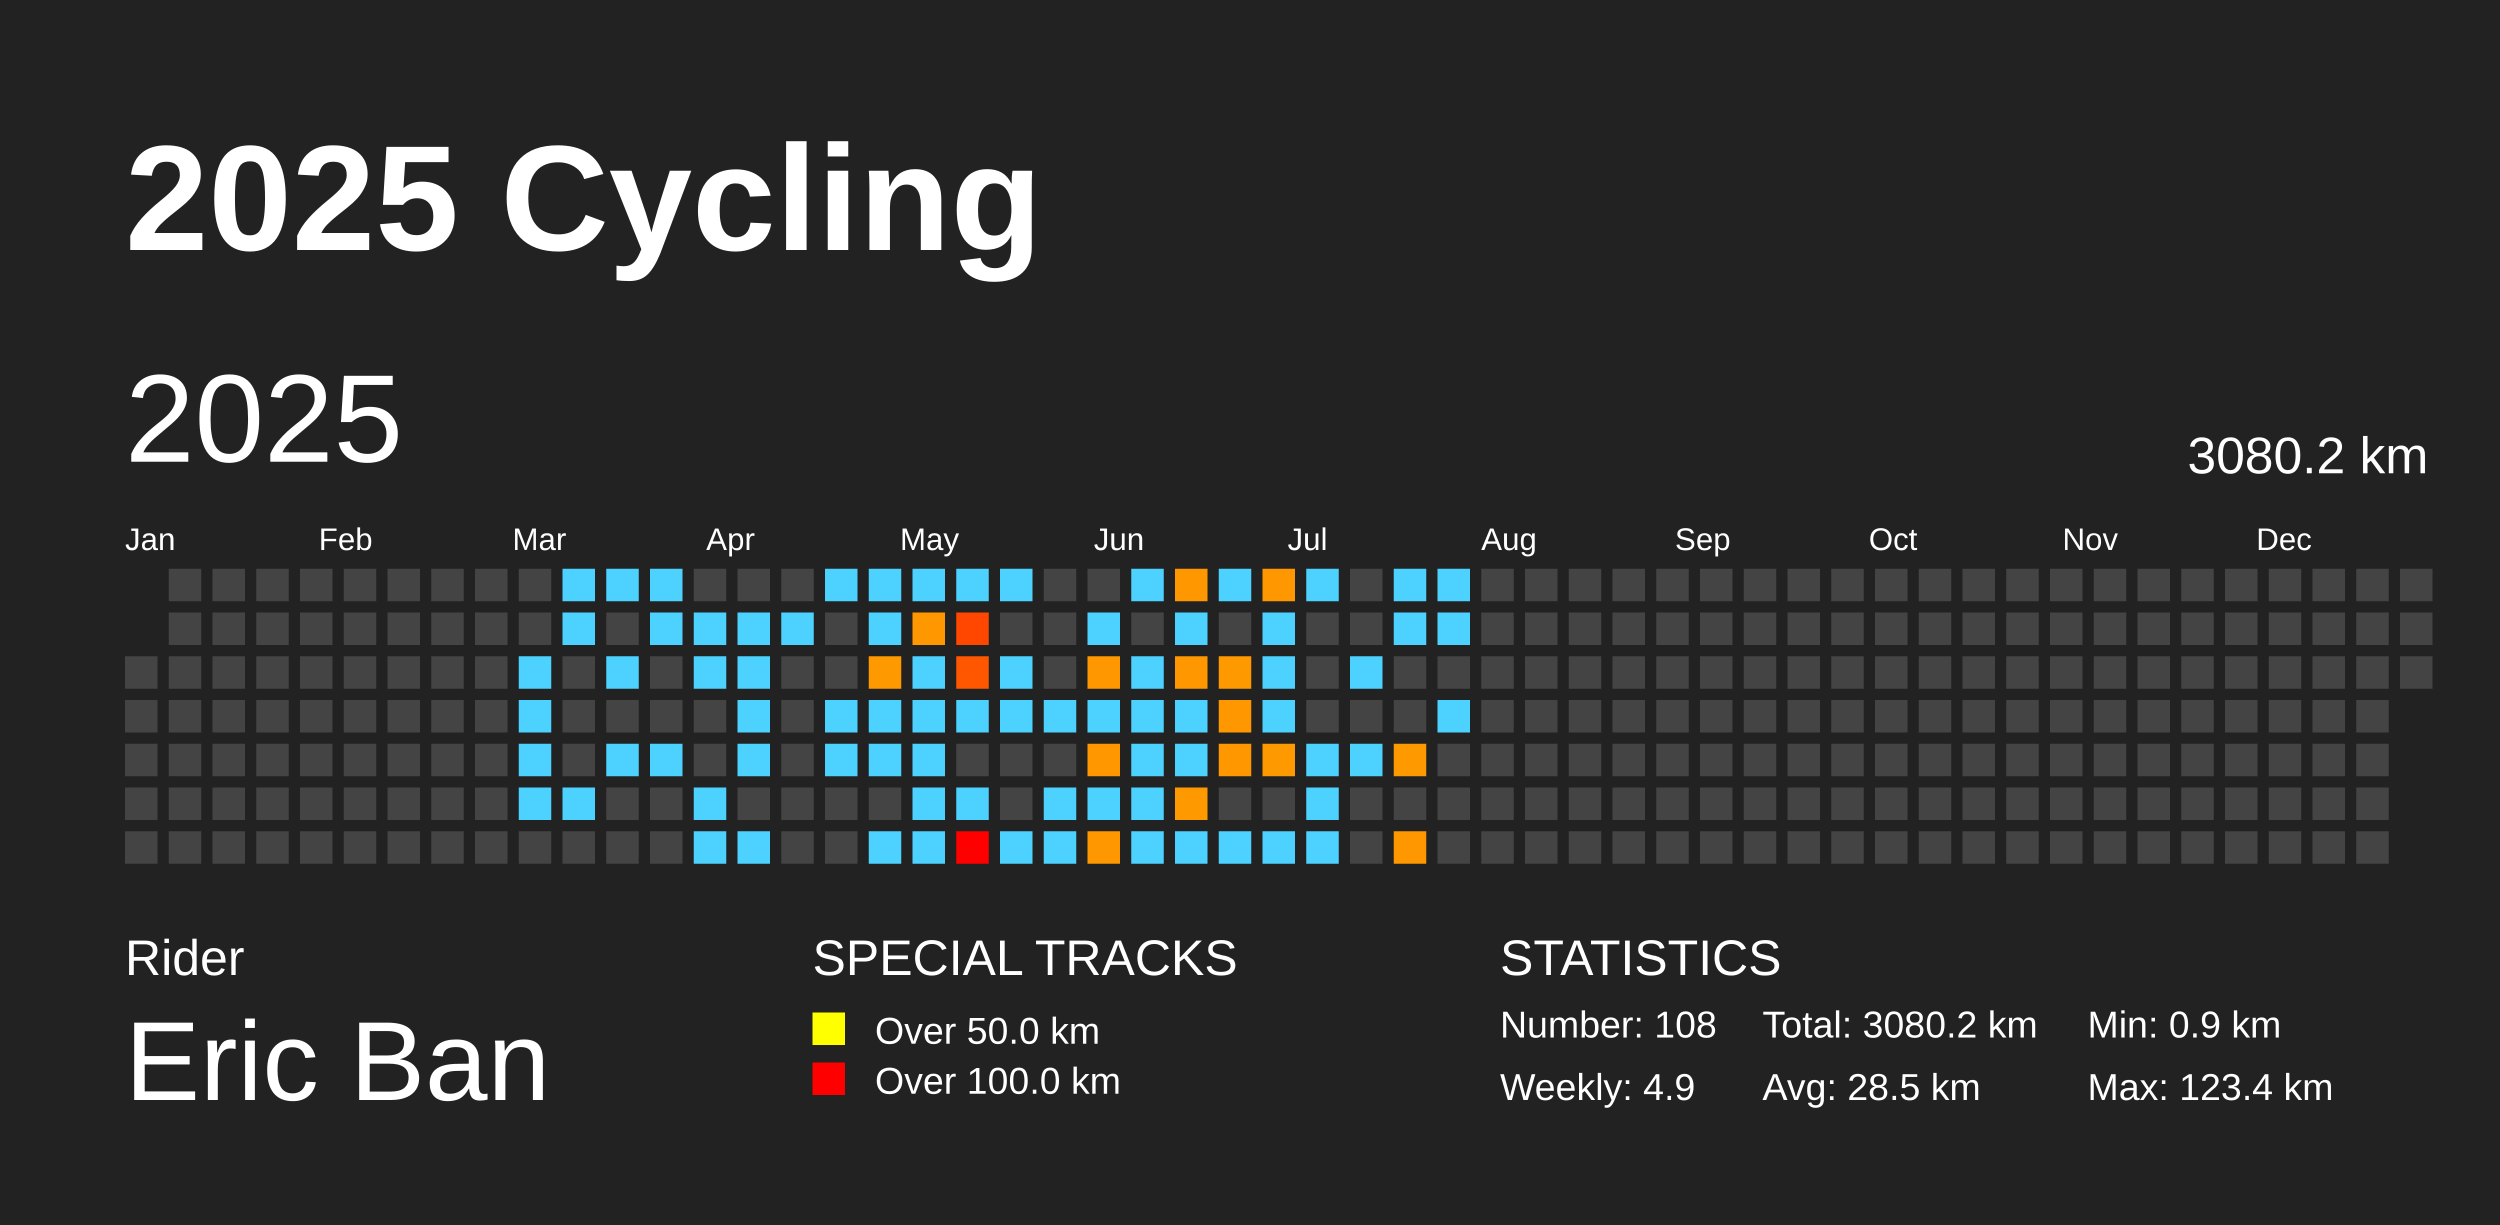
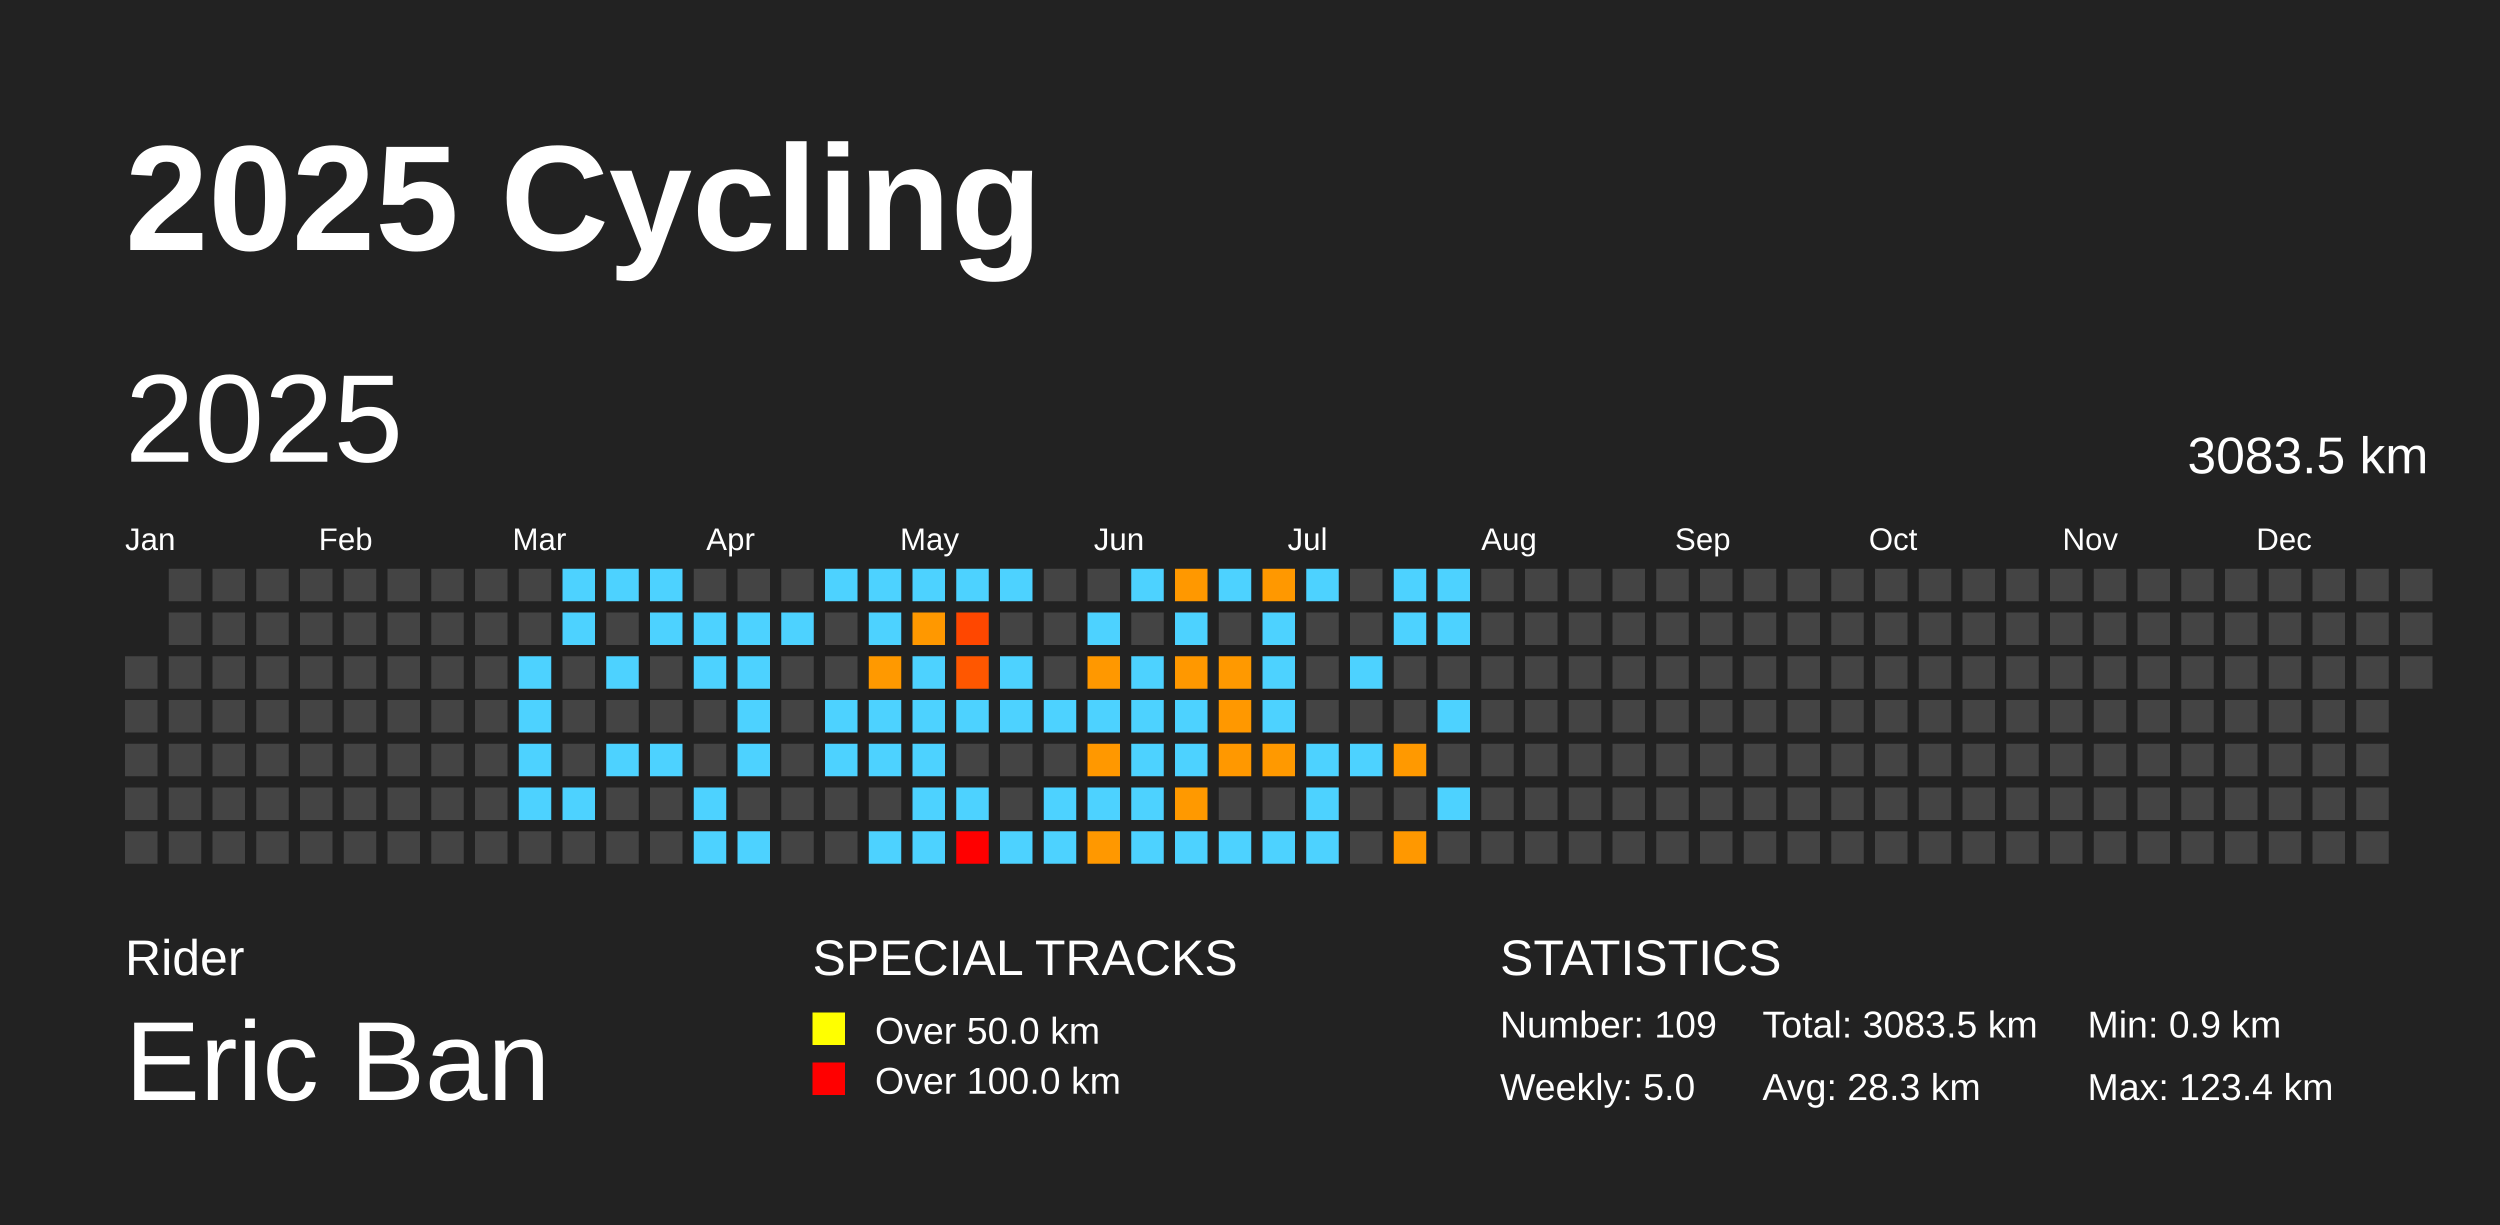
<svg xmlns="http://www.w3.org/2000/svg" baseProfile="full" height="98mm" version="1.1" viewBox="0,0,200,98" width="200mm">
  <defs />
  <rect fill="#222222" height="98" width="200" x="0" y="0" />
  <text fill="#FFFFFF" style="font-size:12px; font-family:Arial; font-weight:bold;" x="10" y="20">2025 Cycling</text>
  <text fill="#FFFFFF" style="font-size:4px; font-family:Arial" x="10" y="78">Rider</text>
  <text fill="#FFFFFF" style="font-size:9px; font-family:Arial" x="10" y="88">Eric Ban</text>
  <text fill="#FFFFFF" style="font-size:4px; font-family:Arial" x="65" y="78">SPECIAL TRACKS</text>
  <rect fill="yellow" height="2.6" width="2.6" x="65" y="81" />
  <text fill="#FFFFFF" style="font-size:3px; font-family:Arial" x="70" y="83.5">Over 50.0 km</text>
  <rect fill="red" height="2.6" width="2.6" x="65" y="85" />
  <text fill="#FFFFFF" style="font-size:3px; font-family:Arial" x="70" y="87.5">Over 100.0 km</text>
  <text fill="#FFFFFF" style="font-size:4px; font-family:Arial" x="120" y="78">STATISTICS</text>
-   <text fill="#FFFFFF" style="font-size:3px; font-family:Arial" x="120" y="83">Number: 108</text>
-   <text fill="#FFFFFF" style="font-size:3px; font-family:Arial" x="120" y="88">Weekly: 4.9</text>
-   <text fill="#FFFFFF" style="font-size:3px; font-family:Arial" x="141" y="83">Total: 3080.2 km</text>
-   <text fill="#FFFFFF" style="font-size:3px; font-family:Arial" x="141" y="88">Avg: 28.5 km</text>
+   <text fill="#FFFFFF" style="font-size:3px; font-family:Arial" x="120" y="83">Number: 109</text>
+   <text fill="#FFFFFF" style="font-size:3px; font-family:Arial" x="120" y="88">Weekly: 5.0</text>
+   <text fill="#FFFFFF" style="font-size:3px; font-family:Arial" x="141" y="83">Total: 3083.5 km</text>
+   <text fill="#FFFFFF" style="font-size:3px; font-family:Arial" x="141" y="88">Avg: 28.3 km</text>
  <text fill="#FFFFFF" style="font-size:3px; font-family:Arial" x="167" y="83">Min: 0.9 km</text>
  <text fill="#FFFFFF" style="font-size:3px; font-family:Arial" x="167" y="88">Max: 123.4 km</text>
  <text dominant-baseline="hanging" fill="#FFFFFF" style="font-size:10.0px; font-family:Arial;" x="10" y="30">2025</text>
-   <text dominant-baseline="hanging" fill="#FFFFFF" style="font-size:4.125px; font-family:Arial;" x="175" y="35">3080.2 km</text>
+   <text dominant-baseline="hanging" fill="#FFFFFF" style="font-size:4.125px; font-family:Arial;" x="175" y="35">3083.5 km</text>
  <text fill="#FFFFFF" style="font-size:2.5px; font-family:Arial" x="10.0" y="44">Jan</text>
  <text fill="#FFFFFF" style="font-size:2.5px; font-family:Arial" x="25.5" y="44">Feb</text>
  <text fill="#FFFFFF" style="font-size:2.5px; font-family:Arial" x="41.0" y="44">Mar</text>
  <text fill="#FFFFFF" style="font-size:2.5px; font-family:Arial" x="56.5" y="44">Apr</text>
  <text fill="#FFFFFF" style="font-size:2.5px; font-family:Arial" x="72.0" y="44">May</text>
  <text fill="#FFFFFF" style="font-size:2.5px; font-family:Arial" x="87.5" y="44">Jun</text>
  <text fill="#FFFFFF" style="font-size:2.5px; font-family:Arial" x="103.0" y="44">Jul</text>
  <text fill="#FFFFFF" style="font-size:2.5px; font-family:Arial" x="118.5" y="44">Aug</text>
  <text fill="#FFFFFF" style="font-size:2.5px; font-family:Arial" x="134.0" y="44">Sep</text>
  <text fill="#FFFFFF" style="font-size:2.5px; font-family:Arial" x="149.5" y="44">Oct</text>
  <text fill="#FFFFFF" style="font-size:2.5px; font-family:Arial" x="165.0" y="44">Nov</text>
  <text fill="#FFFFFF" style="font-size:2.5px; font-family:Arial" x="180.5" y="44">Dec</text>
  <rect fill="#444444" height="2.6" width="2.6" x="10.0" y="52.5" />
  <rect fill="#444444" height="2.6" width="2.6" x="10.0" y="56.0" />
  <rect fill="#444444" height="2.6" width="2.6" x="10.0" y="59.5" />
  <rect fill="#444444" height="2.6" width="2.6" x="10.0" y="63.0" />
  <rect fill="#444444" height="2.6" width="2.6" x="10.0" y="66.5" />
  <rect fill="#444444" height="2.6" width="2.6" x="13.5" y="45.5" />
  <rect fill="#444444" height="2.6" width="2.6" x="13.5" y="49.0" />
  <rect fill="#444444" height="2.6" width="2.6" x="13.5" y="52.5" />
  <rect fill="#444444" height="2.6" width="2.6" x="13.5" y="56.0" />
  <rect fill="#444444" height="2.6" width="2.6" x="13.5" y="59.5" />
  <rect fill="#444444" height="2.6" width="2.6" x="13.5" y="63.0" />
  <rect fill="#444444" height="2.6" width="2.6" x="13.5" y="66.5" />
  <rect fill="#444444" height="2.6" width="2.6" x="17.0" y="45.5" />
  <rect fill="#444444" height="2.6" width="2.6" x="17.0" y="49.0" />
  <rect fill="#444444" height="2.6" width="2.6" x="17.0" y="52.5" />
  <rect fill="#444444" height="2.6" width="2.6" x="17.0" y="56.0" />
  <rect fill="#444444" height="2.6" width="2.6" x="17.0" y="59.5" />
  <rect fill="#444444" height="2.6" width="2.6" x="17.0" y="63.0" />
  <rect fill="#444444" height="2.6" width="2.6" x="17.0" y="66.5" />
  <rect fill="#444444" height="2.6" width="2.6" x="20.5" y="45.5" />
  <rect fill="#444444" height="2.6" width="2.6" x="20.5" y="49.0" />
  <rect fill="#444444" height="2.6" width="2.6" x="20.5" y="52.5" />
  <rect fill="#444444" height="2.6" width="2.6" x="20.5" y="56.0" />
  <rect fill="#444444" height="2.6" width="2.6" x="20.5" y="59.5" />
  <rect fill="#444444" height="2.6" width="2.6" x="20.5" y="63.0" />
  <rect fill="#444444" height="2.6" width="2.6" x="20.5" y="66.5" />
  <rect fill="#444444" height="2.6" width="2.6" x="24.0" y="45.5" />
  <rect fill="#444444" height="2.6" width="2.6" x="24.0" y="49.0" />
  <rect fill="#444444" height="2.6" width="2.6" x="24.0" y="52.5" />
  <rect fill="#444444" height="2.6" width="2.6" x="24.0" y="56.0" />
  <rect fill="#444444" height="2.6" width="2.6" x="24.0" y="59.5" />
  <rect fill="#444444" height="2.6" width="2.6" x="24.0" y="63.0" />
  <rect fill="#444444" height="2.6" width="2.6" x="24.0" y="66.5" />
  <rect fill="#444444" height="2.6" width="2.6" x="27.5" y="45.5" />
  <rect fill="#444444" height="2.6" width="2.6" x="27.5" y="49.0" />
  <rect fill="#444444" height="2.6" width="2.6" x="27.5" y="52.5" />
  <rect fill="#444444" height="2.6" width="2.6" x="27.5" y="56.0" />
  <rect fill="#444444" height="2.6" width="2.6" x="27.5" y="59.5" />
  <rect fill="#444444" height="2.6" width="2.6" x="27.5" y="63.0" />
  <rect fill="#444444" height="2.6" width="2.6" x="27.5" y="66.5" />
  <rect fill="#444444" height="2.6" width="2.6" x="31.0" y="45.5" />
  <rect fill="#444444" height="2.6" width="2.6" x="31.0" y="49.0" />
  <rect fill="#444444" height="2.6" width="2.6" x="31.0" y="52.5" />
  <rect fill="#444444" height="2.6" width="2.6" x="31.0" y="56.0" />
  <rect fill="#444444" height="2.6" width="2.6" x="31.0" y="59.5" />
  <rect fill="#444444" height="2.6" width="2.6" x="31.0" y="63.0" />
  <rect fill="#444444" height="2.6" width="2.6" x="31.0" y="66.5" />
  <rect fill="#444444" height="2.6" width="2.6" x="34.5" y="45.5" />
  <rect fill="#444444" height="2.6" width="2.6" x="34.5" y="49.0" />
  <rect fill="#444444" height="2.6" width="2.6" x="34.5" y="52.5" />
  <rect fill="#444444" height="2.6" width="2.6" x="34.5" y="56.0" />
  <rect fill="#444444" height="2.6" width="2.6" x="34.5" y="59.5" />
  <rect fill="#444444" height="2.6" width="2.6" x="34.5" y="63.0" />
  <rect fill="#444444" height="2.6" width="2.6" x="34.5" y="66.5" />
  <rect fill="#444444" height="2.6" width="2.6" x="38.0" y="45.5" />
  <rect fill="#444444" height="2.6" width="2.6" x="38.0" y="49.0" />
  <rect fill="#444444" height="2.6" width="2.6" x="38.0" y="52.5" />
  <rect fill="#444444" height="2.6" width="2.6" x="38.0" y="56.0" />
  <rect fill="#444444" height="2.6" width="2.6" x="38.0" y="59.5" />
  <rect fill="#444444" height="2.6" width="2.6" x="38.0" y="63.0" />
  <rect fill="#444444" height="2.6" width="2.6" x="38.0" y="66.5" />
  <rect fill="#444444" height="2.6" width="2.6" x="41.5" y="45.5" />
  <rect fill="#444444" height="2.6" width="2.6" x="41.5" y="49.0" />
  <rect fill="#4dd2ff" height="2.6" width="2.6" x="41.5" y="52.5" />
  <rect fill="#4dd2ff" height="2.6" width="2.6" x="41.5" y="56.0" />
  <rect fill="#4dd2ff" height="2.6" width="2.6" x="41.5" y="59.5" />
  <rect fill="#4dd2ff" height="2.6" width="2.6" x="41.5" y="63.0" />
  <rect fill="#444444" height="2.6" width="2.6" x="41.5" y="66.5" />
  <rect fill="#4dd2ff" height="2.6" width="2.6" x="45.0" y="45.5" />
  <rect fill="#4dd2ff" height="2.6" width="2.6" x="45.0" y="49.0" />
  <rect fill="#444444" height="2.6" width="2.6" x="45.0" y="52.5" />
  <rect fill="#444444" height="2.6" width="2.6" x="45.0" y="56.0" />
  <rect fill="#444444" height="2.6" width="2.6" x="45.0" y="59.5" />
  <rect fill="#4dd2ff" height="2.6" width="2.6" x="45.0" y="63.0" />
  <rect fill="#444444" height="2.6" width="2.6" x="45.0" y="66.5" />
  <rect fill="#4dd2ff" height="2.6" width="2.6" x="48.5" y="45.5" />
  <rect fill="#444444" height="2.6" width="2.6" x="48.5" y="49.0" />
  <rect fill="#4dd2ff" height="2.6" width="2.6" x="48.5" y="52.5" />
  <rect fill="#444444" height="2.6" width="2.6" x="48.5" y="56.0" />
  <rect fill="#4dd2ff" height="2.6" width="2.6" x="48.5" y="59.5" />
  <rect fill="#444444" height="2.6" width="2.6" x="48.5" y="63.0" />
  <rect fill="#444444" height="2.6" width="2.6" x="48.5" y="66.5" />
  <rect fill="#4dd2ff" height="2.6" width="2.6" x="52.0" y="45.5" />
  <rect fill="#4dd2ff" height="2.6" width="2.6" x="52.0" y="49.0" />
  <rect fill="#444444" height="2.6" width="2.6" x="52.0" y="52.5" />
  <rect fill="#444444" height="2.6" width="2.6" x="52.0" y="56.0" />
  <rect fill="#4dd2ff" height="2.6" width="2.6" x="52.0" y="59.5" />
  <rect fill="#444444" height="2.6" width="2.6" x="52.0" y="63.0" />
  <rect fill="#444444" height="2.6" width="2.6" x="52.0" y="66.5" />
  <rect fill="#444444" height="2.6" width="2.6" x="55.5" y="45.5" />
  <rect fill="#4dd2ff" height="2.6" width="2.6" x="55.5" y="49.0" />
  <rect fill="#4dd2ff" height="2.6" width="2.6" x="55.5" y="52.5" />
  <rect fill="#444444" height="2.6" width="2.6" x="55.5" y="56.0" />
  <rect fill="#444444" height="2.6" width="2.6" x="55.5" y="59.5" />
  <rect fill="#4dd2ff" height="2.6" width="2.6" x="55.5" y="63.0" />
  <rect fill="#4dd2ff" height="2.6" width="2.6" x="55.5" y="66.5" />
  <rect fill="#444444" height="2.6" width="2.6" x="59.0" y="45.5" />
  <rect fill="#4dd2ff" height="2.6" width="2.6" x="59.0" y="49.0" />
  <rect fill="#4dd2ff" height="2.6" width="2.6" x="59.0" y="52.5" />
  <rect fill="#4dd2ff" height="2.6" width="2.6" x="59.0" y="56.0" />
  <rect fill="#4dd2ff" height="2.6" width="2.6" x="59.0" y="59.5" />
  <rect fill="#444444" height="2.6" width="2.6" x="59.0" y="63.0" />
  <rect fill="#4dd2ff" height="2.6" width="2.6" x="59.0" y="66.5" />
  <rect fill="#444444" height="2.6" width="2.6" x="62.5" y="45.5" />
  <rect fill="#4dd2ff" height="2.6" width="2.6" x="62.5" y="49.0" />
  <rect fill="#444444" height="2.6" width="2.6" x="62.5" y="52.5" />
  <rect fill="#444444" height="2.6" width="2.6" x="62.5" y="56.0" />
  <rect fill="#444444" height="2.6" width="2.6" x="62.5" y="59.5" />
  <rect fill="#444444" height="2.6" width="2.6" x="62.5" y="63.0" />
  <rect fill="#444444" height="2.6" width="2.6" x="62.5" y="66.5" />
  <rect fill="#4dd2ff" height="2.6" width="2.6" x="66.0" y="45.5" />
  <rect fill="#444444" height="2.6" width="2.6" x="66.0" y="49.0" />
  <rect fill="#444444" height="2.6" width="2.6" x="66.0" y="52.5" />
  <rect fill="#4dd2ff" height="2.6" width="2.6" x="66.0" y="56.0" />
  <rect fill="#4dd2ff" height="2.6" width="2.6" x="66.0" y="59.5" />
  <rect fill="#444444" height="2.6" width="2.6" x="66.0" y="63.0" />
  <rect fill="#444444" height="2.6" width="2.6" x="66.0" y="66.5" />
  <rect fill="#4dd2ff" height="2.6" width="2.6" x="69.5" y="45.5" />
  <rect fill="#4dd2ff" height="2.6" width="2.6" x="69.5" y="49.0" />
  <rect fill="#ff9900" height="2.6" width="2.6" x="69.5" y="52.5" />
  <rect fill="#4dd2ff" height="2.6" width="2.6" x="69.5" y="56.0" />
  <rect fill="#4dd2ff" height="2.6" width="2.6" x="69.5" y="59.5" />
  <rect fill="#444444" height="2.6" width="2.6" x="69.5" y="63.0" />
  <rect fill="#4dd2ff" height="2.6" width="2.6" x="69.5" y="66.5" />
  <rect fill="#4dd2ff" height="2.6" width="2.6" x="73.0" y="45.5" />
  <rect fill="#ff9800" height="2.6" width="2.6" x="73.0" y="49.0" />
  <rect fill="#4dd2ff" height="2.6" width="2.6" x="73.0" y="52.5" />
  <rect fill="#4dd2ff" height="2.6" width="2.6" x="73.0" y="56.0" />
  <rect fill="#4dd2ff" height="2.6" width="2.6" x="73.0" y="59.5" />
  <rect fill="#4dd2ff" height="2.6" width="2.6" x="73.0" y="63.0" />
  <rect fill="#4dd2ff" height="2.6" width="2.6" x="73.0" y="66.5" />
  <rect fill="#4dd2ff" height="2.6" width="2.6" x="76.5" y="45.5" />
  <rect fill="#ff4700" height="2.6" width="2.6" x="76.5" y="49.0" />
  <rect fill="#ff5700" height="2.6" width="2.6" x="76.5" y="52.5" />
  <rect fill="#4dd2ff" height="2.6" width="2.6" x="76.5" y="56.0" />
  <rect fill="#444444" height="2.6" width="2.6" x="76.5" y="59.5" />
  <rect fill="#4dd2ff" height="2.6" width="2.6" x="76.5" y="63.0" />
  <rect fill="red" height="2.6" width="2.6" x="76.5" y="66.5" />
  <rect fill="#4dd2ff" height="2.6" width="2.6" x="80.0" y="45.5" />
  <rect fill="#444444" height="2.6" width="2.6" x="80.0" y="49.0" />
  <rect fill="#4dd2ff" height="2.6" width="2.6" x="80.0" y="52.5" />
  <rect fill="#4dd2ff" height="2.6" width="2.6" x="80.0" y="56.0" />
  <rect fill="#444444" height="2.6" width="2.6" x="80.0" y="59.5" />
  <rect fill="#444444" height="2.6" width="2.6" x="80.0" y="63.0" />
  <rect fill="#4dd2ff" height="2.6" width="2.6" x="80.0" y="66.5" />
  <rect fill="#444444" height="2.6" width="2.6" x="83.5" y="45.5" />
  <rect fill="#444444" height="2.6" width="2.6" x="83.5" y="49.0" />
  <rect fill="#444444" height="2.6" width="2.6" x="83.5" y="52.5" />
  <rect fill="#4dd2ff" height="2.6" width="2.6" x="83.5" y="56.0" />
  <rect fill="#444444" height="2.6" width="2.6" x="83.5" y="59.5" />
  <rect fill="#4dd2ff" height="2.6" width="2.6" x="83.5" y="63.0" />
  <rect fill="#4dd2ff" height="2.6" width="2.6" x="83.5" y="66.5" />
  <rect fill="#444444" height="2.6" width="2.6" x="87.0" y="45.5" />
  <rect fill="#4dd2ff" height="2.6" width="2.6" x="87.0" y="49.0" />
  <rect fill="#ff9800" height="2.6" width="2.6" x="87.0" y="52.5" />
  <rect fill="#4dd2ff" height="2.6" width="2.6" x="87.0" y="56.0" />
  <rect fill="#ff9800" height="2.6" width="2.6" x="87.0" y="59.5" />
  <rect fill="#4dd2ff" height="2.6" width="2.6" x="87.0" y="63.0" />
  <rect fill="#ff9800" height="2.6" width="2.6" x="87.0" y="66.5" />
  <rect fill="#4dd2ff" height="2.6" width="2.6" x="90.5" y="45.5" />
  <rect fill="#444444" height="2.6" width="2.6" x="90.5" y="49.0" />
  <rect fill="#4dd2ff" height="2.6" width="2.6" x="90.5" y="52.5" />
  <rect fill="#4dd2ff" height="2.6" width="2.6" x="90.5" y="56.0" />
  <rect fill="#4dd2ff" height="2.6" width="2.6" x="90.5" y="59.5" />
  <rect fill="#4dd2ff" height="2.6" width="2.6" x="90.5" y="63.0" />
  <rect fill="#4dd2ff" height="2.6" width="2.6" x="90.5" y="66.5" />
  <rect fill="#ff9800" height="2.6" width="2.6" x="94.0" y="45.5" />
  <rect fill="#4dd2ff" height="2.6" width="2.6" x="94.0" y="49.0" />
  <rect fill="#ff9800" height="2.6" width="2.6" x="94.0" y="52.5" />
  <rect fill="#4dd2ff" height="2.6" width="2.6" x="94.0" y="56.0" />
  <rect fill="#4dd2ff" height="2.6" width="2.6" x="94.0" y="59.5" />
  <rect fill="#ff9900" height="2.6" width="2.6" x="94.0" y="63.0" />
  <rect fill="#4dd2ff" height="2.6" width="2.6" x="94.0" y="66.5" />
  <rect fill="#4dd2ff" height="2.6" width="2.6" x="97.5" y="45.5" />
  <rect fill="#444444" height="2.6" width="2.6" x="97.5" y="49.0" />
  <rect fill="#ff9900" height="2.6" width="2.6" x="97.5" y="52.5" />
  <rect fill="#ff9800" height="2.6" width="2.6" x="97.5" y="56.0" />
  <rect fill="#ff9800" height="2.6" width="2.6" x="97.5" y="59.5" />
  <rect fill="#444444" height="2.6" width="2.6" x="97.5" y="63.0" />
  <rect fill="#4dd2ff" height="2.6" width="2.6" x="97.5" y="66.5" />
  <rect fill="#ff9800" height="2.6" width="2.6" x="101.0" y="45.5" />
  <rect fill="#4dd2ff" height="2.6" width="2.6" x="101.0" y="49.0" />
  <rect fill="#4dd2ff" height="2.6" width="2.6" x="101.0" y="52.5" />
  <rect fill="#4dd2ff" height="2.6" width="2.6" x="101.0" y="56.0" />
  <rect fill="#ff9900" height="2.6" width="2.6" x="101.0" y="59.5" />
  <rect fill="#444444" height="2.6" width="2.6" x="101.0" y="63.0" />
  <rect fill="#4dd2ff" height="2.6" width="2.6" x="101.0" y="66.5" />
  <rect fill="#4dd2ff" height="2.6" width="2.6" x="104.5" y="45.5" />
  <rect fill="#444444" height="2.6" width="2.6" x="104.5" y="49.0" />
  <rect fill="#444444" height="2.6" width="2.6" x="104.5" y="52.5" />
  <rect fill="#444444" height="2.6" width="2.6" x="104.5" y="56.0" />
  <rect fill="#4dd2ff" height="2.6" width="2.6" x="104.5" y="59.5" />
  <rect fill="#4dd2ff" height="2.6" width="2.6" x="104.5" y="63.0" />
  <rect fill="#4dd2ff" height="2.6" width="2.6" x="104.5" y="66.5" />
  <rect fill="#444444" height="2.6" width="2.6" x="108.0" y="45.5" />
  <rect fill="#444444" height="2.6" width="2.6" x="108.0" y="49.0" />
  <rect fill="#4dd2ff" height="2.6" width="2.6" x="108.0" y="52.5" />
  <rect fill="#444444" height="2.6" width="2.6" x="108.0" y="56.0" />
  <rect fill="#4dd2ff" height="2.6" width="2.6" x="108.0" y="59.5" />
  <rect fill="#444444" height="2.6" width="2.6" x="108.0" y="63.0" />
  <rect fill="#444444" height="2.6" width="2.6" x="108.0" y="66.5" />
  <rect fill="#4dd2ff" height="2.6" width="2.6" x="111.5" y="45.5" />
  <rect fill="#4dd2ff" height="2.6" width="2.6" x="111.5" y="49.0" />
  <rect fill="#444444" height="2.6" width="2.6" x="111.5" y="52.5" />
  <rect fill="#444444" height="2.6" width="2.6" x="111.5" y="56.0" />
  <rect fill="#ff9900" height="2.6" width="2.6" x="111.5" y="59.5" />
  <rect fill="#444444" height="2.6" width="2.6" x="111.5" y="63.0" />
  <rect fill="#ff9800" height="2.6" width="2.6" x="111.5" y="66.5" />
  <rect fill="#4dd2ff" height="2.6" width="2.6" x="115.0" y="45.5" />
  <rect fill="#4dd2ff" height="2.6" width="2.6" x="115.0" y="49.0" />
  <rect fill="#444444" height="2.6" width="2.6" x="115.0" y="52.5" />
  <rect fill="#4dd2ff" height="2.6" width="2.6" x="115.0" y="56.0" />
  <rect fill="#444444" height="2.6" width="2.6" x="115.0" y="59.5" />
-   <rect fill="#444444" height="2.6" width="2.6" x="115.0" y="63.0" />
+   <rect fill="#4dd2ff" height="2.6" width="2.6" x="115.0" y="63.0" />
  <rect fill="#444444" height="2.6" width="2.6" x="115.0" y="66.5" />
  <rect fill="#444444" height="2.6" width="2.6" x="118.5" y="45.5" />
  <rect fill="#444444" height="2.6" width="2.6" x="118.5" y="49.0" />
  <rect fill="#444444" height="2.6" width="2.6" x="118.5" y="52.5" />
  <rect fill="#444444" height="2.6" width="2.6" x="118.5" y="56.0" />
  <rect fill="#444444" height="2.6" width="2.6" x="118.5" y="59.5" />
  <rect fill="#444444" height="2.6" width="2.6" x="118.5" y="63.0" />
  <rect fill="#444444" height="2.6" width="2.6" x="118.5" y="66.5" />
  <rect fill="#444444" height="2.6" width="2.6" x="122.0" y="45.5" />
  <rect fill="#444444" height="2.6" width="2.6" x="122.0" y="49.0" />
  <rect fill="#444444" height="2.6" width="2.6" x="122.0" y="52.5" />
  <rect fill="#444444" height="2.6" width="2.6" x="122.0" y="56.0" />
  <rect fill="#444444" height="2.6" width="2.6" x="122.0" y="59.5" />
  <rect fill="#444444" height="2.6" width="2.6" x="122.0" y="63.0" />
  <rect fill="#444444" height="2.6" width="2.6" x="122.0" y="66.5" />
  <rect fill="#444444" height="2.6" width="2.6" x="125.5" y="45.5" />
  <rect fill="#444444" height="2.6" width="2.6" x="125.5" y="49.0" />
  <rect fill="#444444" height="2.6" width="2.6" x="125.5" y="52.5" />
  <rect fill="#444444" height="2.6" width="2.6" x="125.5" y="56.0" />
  <rect fill="#444444" height="2.6" width="2.6" x="125.5" y="59.5" />
  <rect fill="#444444" height="2.6" width="2.6" x="125.5" y="63.0" />
  <rect fill="#444444" height="2.6" width="2.6" x="125.5" y="66.5" />
  <rect fill="#444444" height="2.6" width="2.6" x="129.0" y="45.5" />
  <rect fill="#444444" height="2.6" width="2.6" x="129.0" y="49.0" />
  <rect fill="#444444" height="2.6" width="2.6" x="129.0" y="52.5" />
  <rect fill="#444444" height="2.6" width="2.6" x="129.0" y="56.0" />
  <rect fill="#444444" height="2.6" width="2.6" x="129.0" y="59.5" />
  <rect fill="#444444" height="2.6" width="2.6" x="129.0" y="63.0" />
  <rect fill="#444444" height="2.6" width="2.6" x="129.0" y="66.5" />
  <rect fill="#444444" height="2.6" width="2.6" x="132.5" y="45.5" />
  <rect fill="#444444" height="2.6" width="2.6" x="132.5" y="49.0" />
  <rect fill="#444444" height="2.6" width="2.6" x="132.5" y="52.5" />
  <rect fill="#444444" height="2.6" width="2.6" x="132.5" y="56.0" />
  <rect fill="#444444" height="2.6" width="2.6" x="132.5" y="59.5" />
  <rect fill="#444444" height="2.6" width="2.6" x="132.5" y="63.0" />
  <rect fill="#444444" height="2.6" width="2.6" x="132.5" y="66.5" />
  <rect fill="#444444" height="2.6" width="2.6" x="136.0" y="45.5" />
  <rect fill="#444444" height="2.6" width="2.6" x="136.0" y="49.0" />
  <rect fill="#444444" height="2.6" width="2.6" x="136.0" y="52.5" />
  <rect fill="#444444" height="2.6" width="2.6" x="136.0" y="56.0" />
  <rect fill="#444444" height="2.6" width="2.6" x="136.0" y="59.5" />
  <rect fill="#444444" height="2.6" width="2.6" x="136.0" y="63.0" />
  <rect fill="#444444" height="2.6" width="2.6" x="136.0" y="66.5" />
  <rect fill="#444444" height="2.6" width="2.6" x="139.5" y="45.5" />
  <rect fill="#444444" height="2.6" width="2.6" x="139.5" y="49.0" />
  <rect fill="#444444" height="2.6" width="2.6" x="139.5" y="52.5" />
  <rect fill="#444444" height="2.6" width="2.6" x="139.5" y="56.0" />
  <rect fill="#444444" height="2.6" width="2.6" x="139.5" y="59.5" />
  <rect fill="#444444" height="2.6" width="2.6" x="139.5" y="63.0" />
  <rect fill="#444444" height="2.6" width="2.6" x="139.5" y="66.5" />
  <rect fill="#444444" height="2.6" width="2.6" x="143.0" y="45.5" />
  <rect fill="#444444" height="2.6" width="2.6" x="143.0" y="49.0" />
  <rect fill="#444444" height="2.6" width="2.6" x="143.0" y="52.5" />
  <rect fill="#444444" height="2.6" width="2.6" x="143.0" y="56.0" />
  <rect fill="#444444" height="2.6" width="2.6" x="143.0" y="59.5" />
  <rect fill="#444444" height="2.6" width="2.6" x="143.0" y="63.0" />
  <rect fill="#444444" height="2.6" width="2.6" x="143.0" y="66.5" />
  <rect fill="#444444" height="2.6" width="2.6" x="146.5" y="45.5" />
  <rect fill="#444444" height="2.6" width="2.6" x="146.5" y="49.0" />
  <rect fill="#444444" height="2.6" width="2.6" x="146.5" y="52.5" />
  <rect fill="#444444" height="2.6" width="2.6" x="146.5" y="56.0" />
  <rect fill="#444444" height="2.6" width="2.6" x="146.5" y="59.5" />
  <rect fill="#444444" height="2.6" width="2.6" x="146.5" y="63.0" />
  <rect fill="#444444" height="2.6" width="2.6" x="146.5" y="66.5" />
  <rect fill="#444444" height="2.6" width="2.6" x="150.0" y="45.5" />
  <rect fill="#444444" height="2.6" width="2.6" x="150.0" y="49.0" />
  <rect fill="#444444" height="2.6" width="2.6" x="150.0" y="52.5" />
  <rect fill="#444444" height="2.6" width="2.6" x="150.0" y="56.0" />
  <rect fill="#444444" height="2.6" width="2.6" x="150.0" y="59.5" />
  <rect fill="#444444" height="2.6" width="2.6" x="150.0" y="63.0" />
  <rect fill="#444444" height="2.6" width="2.6" x="150.0" y="66.5" />
  <rect fill="#444444" height="2.6" width="2.6" x="153.5" y="45.5" />
  <rect fill="#444444" height="2.6" width="2.6" x="153.5" y="49.0" />
  <rect fill="#444444" height="2.6" width="2.6" x="153.5" y="52.5" />
  <rect fill="#444444" height="2.6" width="2.6" x="153.5" y="56.0" />
  <rect fill="#444444" height="2.6" width="2.6" x="153.5" y="59.5" />
  <rect fill="#444444" height="2.6" width="2.6" x="153.5" y="63.0" />
  <rect fill="#444444" height="2.6" width="2.6" x="153.5" y="66.5" />
  <rect fill="#444444" height="2.6" width="2.6" x="157.0" y="45.5" />
  <rect fill="#444444" height="2.6" width="2.6" x="157.0" y="49.0" />
  <rect fill="#444444" height="2.6" width="2.6" x="157.0" y="52.5" />
  <rect fill="#444444" height="2.6" width="2.6" x="157.0" y="56.0" />
  <rect fill="#444444" height="2.6" width="2.6" x="157.0" y="59.5" />
  <rect fill="#444444" height="2.6" width="2.6" x="157.0" y="63.0" />
  <rect fill="#444444" height="2.6" width="2.6" x="157.0" y="66.5" />
  <rect fill="#444444" height="2.6" width="2.6" x="160.5" y="45.5" />
  <rect fill="#444444" height="2.6" width="2.6" x="160.5" y="49.0" />
  <rect fill="#444444" height="2.6" width="2.6" x="160.5" y="52.5" />
  <rect fill="#444444" height="2.6" width="2.6" x="160.5" y="56.0" />
  <rect fill="#444444" height="2.6" width="2.6" x="160.5" y="59.5" />
  <rect fill="#444444" height="2.6" width="2.6" x="160.5" y="63.0" />
  <rect fill="#444444" height="2.6" width="2.6" x="160.5" y="66.5" />
  <rect fill="#444444" height="2.6" width="2.6" x="164.0" y="45.5" />
  <rect fill="#444444" height="2.6" width="2.6" x="164.0" y="49.0" />
  <rect fill="#444444" height="2.6" width="2.6" x="164.0" y="52.5" />
  <rect fill="#444444" height="2.6" width="2.6" x="164.0" y="56.0" />
  <rect fill="#444444" height="2.6" width="2.6" x="164.0" y="59.5" />
  <rect fill="#444444" height="2.6" width="2.6" x="164.0" y="63.0" />
  <rect fill="#444444" height="2.6" width="2.6" x="164.0" y="66.5" />
  <rect fill="#444444" height="2.6" width="2.6" x="167.5" y="45.5" />
  <rect fill="#444444" height="2.6" width="2.6" x="167.5" y="49.0" />
  <rect fill="#444444" height="2.6" width="2.6" x="167.5" y="52.5" />
  <rect fill="#444444" height="2.6" width="2.6" x="167.5" y="56.0" />
  <rect fill="#444444" height="2.6" width="2.6" x="167.5" y="59.5" />
  <rect fill="#444444" height="2.6" width="2.6" x="167.5" y="63.0" />
  <rect fill="#444444" height="2.6" width="2.6" x="167.5" y="66.5" />
  <rect fill="#444444" height="2.6" width="2.6" x="171.0" y="45.5" />
  <rect fill="#444444" height="2.6" width="2.6" x="171.0" y="49.0" />
  <rect fill="#444444" height="2.6" width="2.6" x="171.0" y="52.5" />
  <rect fill="#444444" height="2.6" width="2.6" x="171.0" y="56.0" />
  <rect fill="#444444" height="2.6" width="2.6" x="171.0" y="59.5" />
  <rect fill="#444444" height="2.6" width="2.6" x="171.0" y="63.0" />
  <rect fill="#444444" height="2.6" width="2.6" x="171.0" y="66.5" />
  <rect fill="#444444" height="2.6" width="2.6" x="174.5" y="45.5" />
  <rect fill="#444444" height="2.6" width="2.6" x="174.5" y="49.0" />
  <rect fill="#444444" height="2.6" width="2.6" x="174.5" y="52.5" />
  <rect fill="#444444" height="2.6" width="2.6" x="174.5" y="56.0" />
  <rect fill="#444444" height="2.6" width="2.6" x="174.5" y="59.5" />
  <rect fill="#444444" height="2.6" width="2.6" x="174.5" y="63.0" />
  <rect fill="#444444" height="2.6" width="2.6" x="174.5" y="66.5" />
  <rect fill="#444444" height="2.6" width="2.6" x="178.0" y="45.5" />
  <rect fill="#444444" height="2.6" width="2.6" x="178.0" y="49.0" />
  <rect fill="#444444" height="2.6" width="2.6" x="178.0" y="52.5" />
  <rect fill="#444444" height="2.6" width="2.6" x="178.0" y="56.0" />
  <rect fill="#444444" height="2.6" width="2.6" x="178.0" y="59.5" />
  <rect fill="#444444" height="2.6" width="2.6" x="178.0" y="63.0" />
  <rect fill="#444444" height="2.6" width="2.6" x="178.0" y="66.5" />
  <rect fill="#444444" height="2.6" width="2.6" x="181.5" y="45.5" />
  <rect fill="#444444" height="2.6" width="2.6" x="181.5" y="49.0" />
  <rect fill="#444444" height="2.6" width="2.6" x="181.5" y="52.5" />
  <rect fill="#444444" height="2.6" width="2.6" x="181.5" y="56.0" />
  <rect fill="#444444" height="2.6" width="2.6" x="181.5" y="59.5" />
  <rect fill="#444444" height="2.6" width="2.6" x="181.5" y="63.0" />
  <rect fill="#444444" height="2.6" width="2.6" x="181.5" y="66.5" />
  <rect fill="#444444" height="2.6" width="2.6" x="185.0" y="45.5" />
  <rect fill="#444444" height="2.6" width="2.6" x="185.0" y="49.0" />
  <rect fill="#444444" height="2.6" width="2.6" x="185.0" y="52.5" />
  <rect fill="#444444" height="2.6" width="2.6" x="185.0" y="56.0" />
  <rect fill="#444444" height="2.6" width="2.6" x="185.0" y="59.5" />
  <rect fill="#444444" height="2.6" width="2.6" x="185.0" y="63.0" />
  <rect fill="#444444" height="2.6" width="2.6" x="185.0" y="66.5" />
  <rect fill="#444444" height="2.6" width="2.6" x="188.5" y="45.5" />
  <rect fill="#444444" height="2.6" width="2.6" x="188.5" y="49.0" />
  <rect fill="#444444" height="2.6" width="2.6" x="188.5" y="52.5" />
  <rect fill="#444444" height="2.6" width="2.6" x="188.5" y="56.0" />
  <rect fill="#444444" height="2.6" width="2.6" x="188.5" y="59.5" />
  <rect fill="#444444" height="2.6" width="2.6" x="188.5" y="63.0" />
  <rect fill="#444444" height="2.6" width="2.6" x="188.5" y="66.5" />
  <rect fill="#444444" height="2.6" width="2.6" x="192.0" y="45.5" />
  <rect fill="#444444" height="2.6" width="2.6" x="192.0" y="49.0" />
  <rect fill="#444444" height="2.6" width="2.6" x="192.0" y="52.5" />
</svg>
